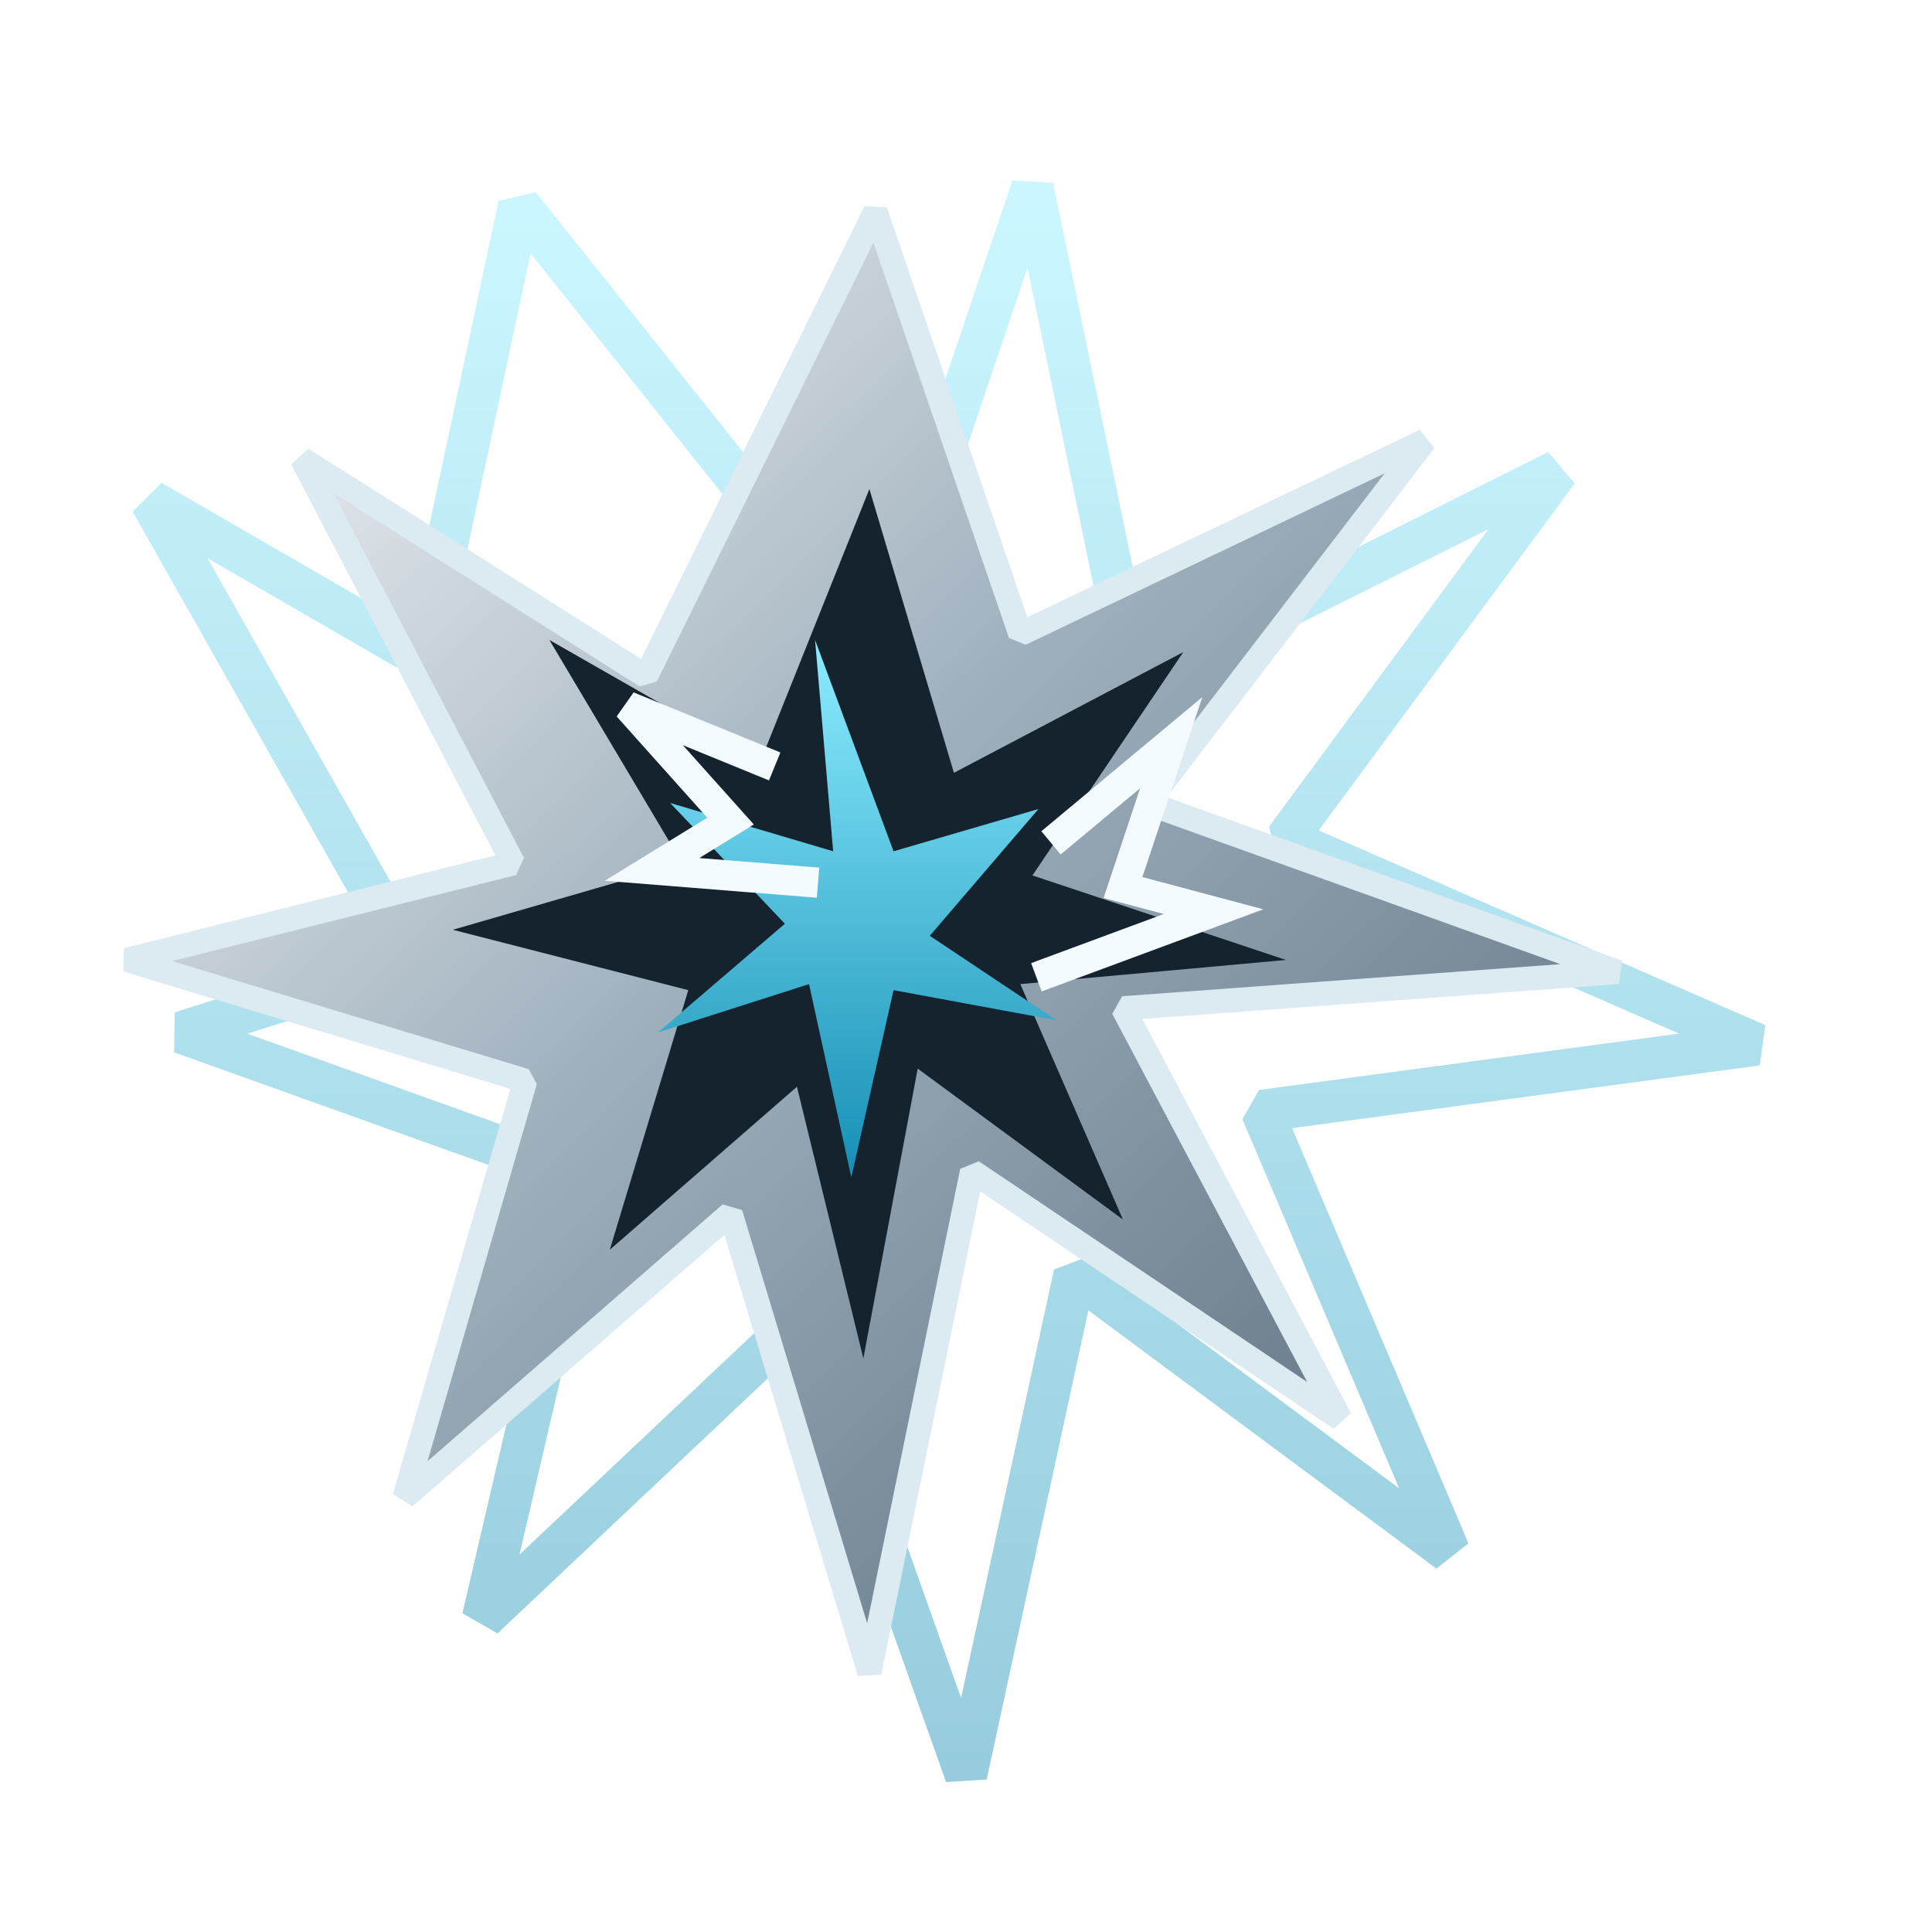
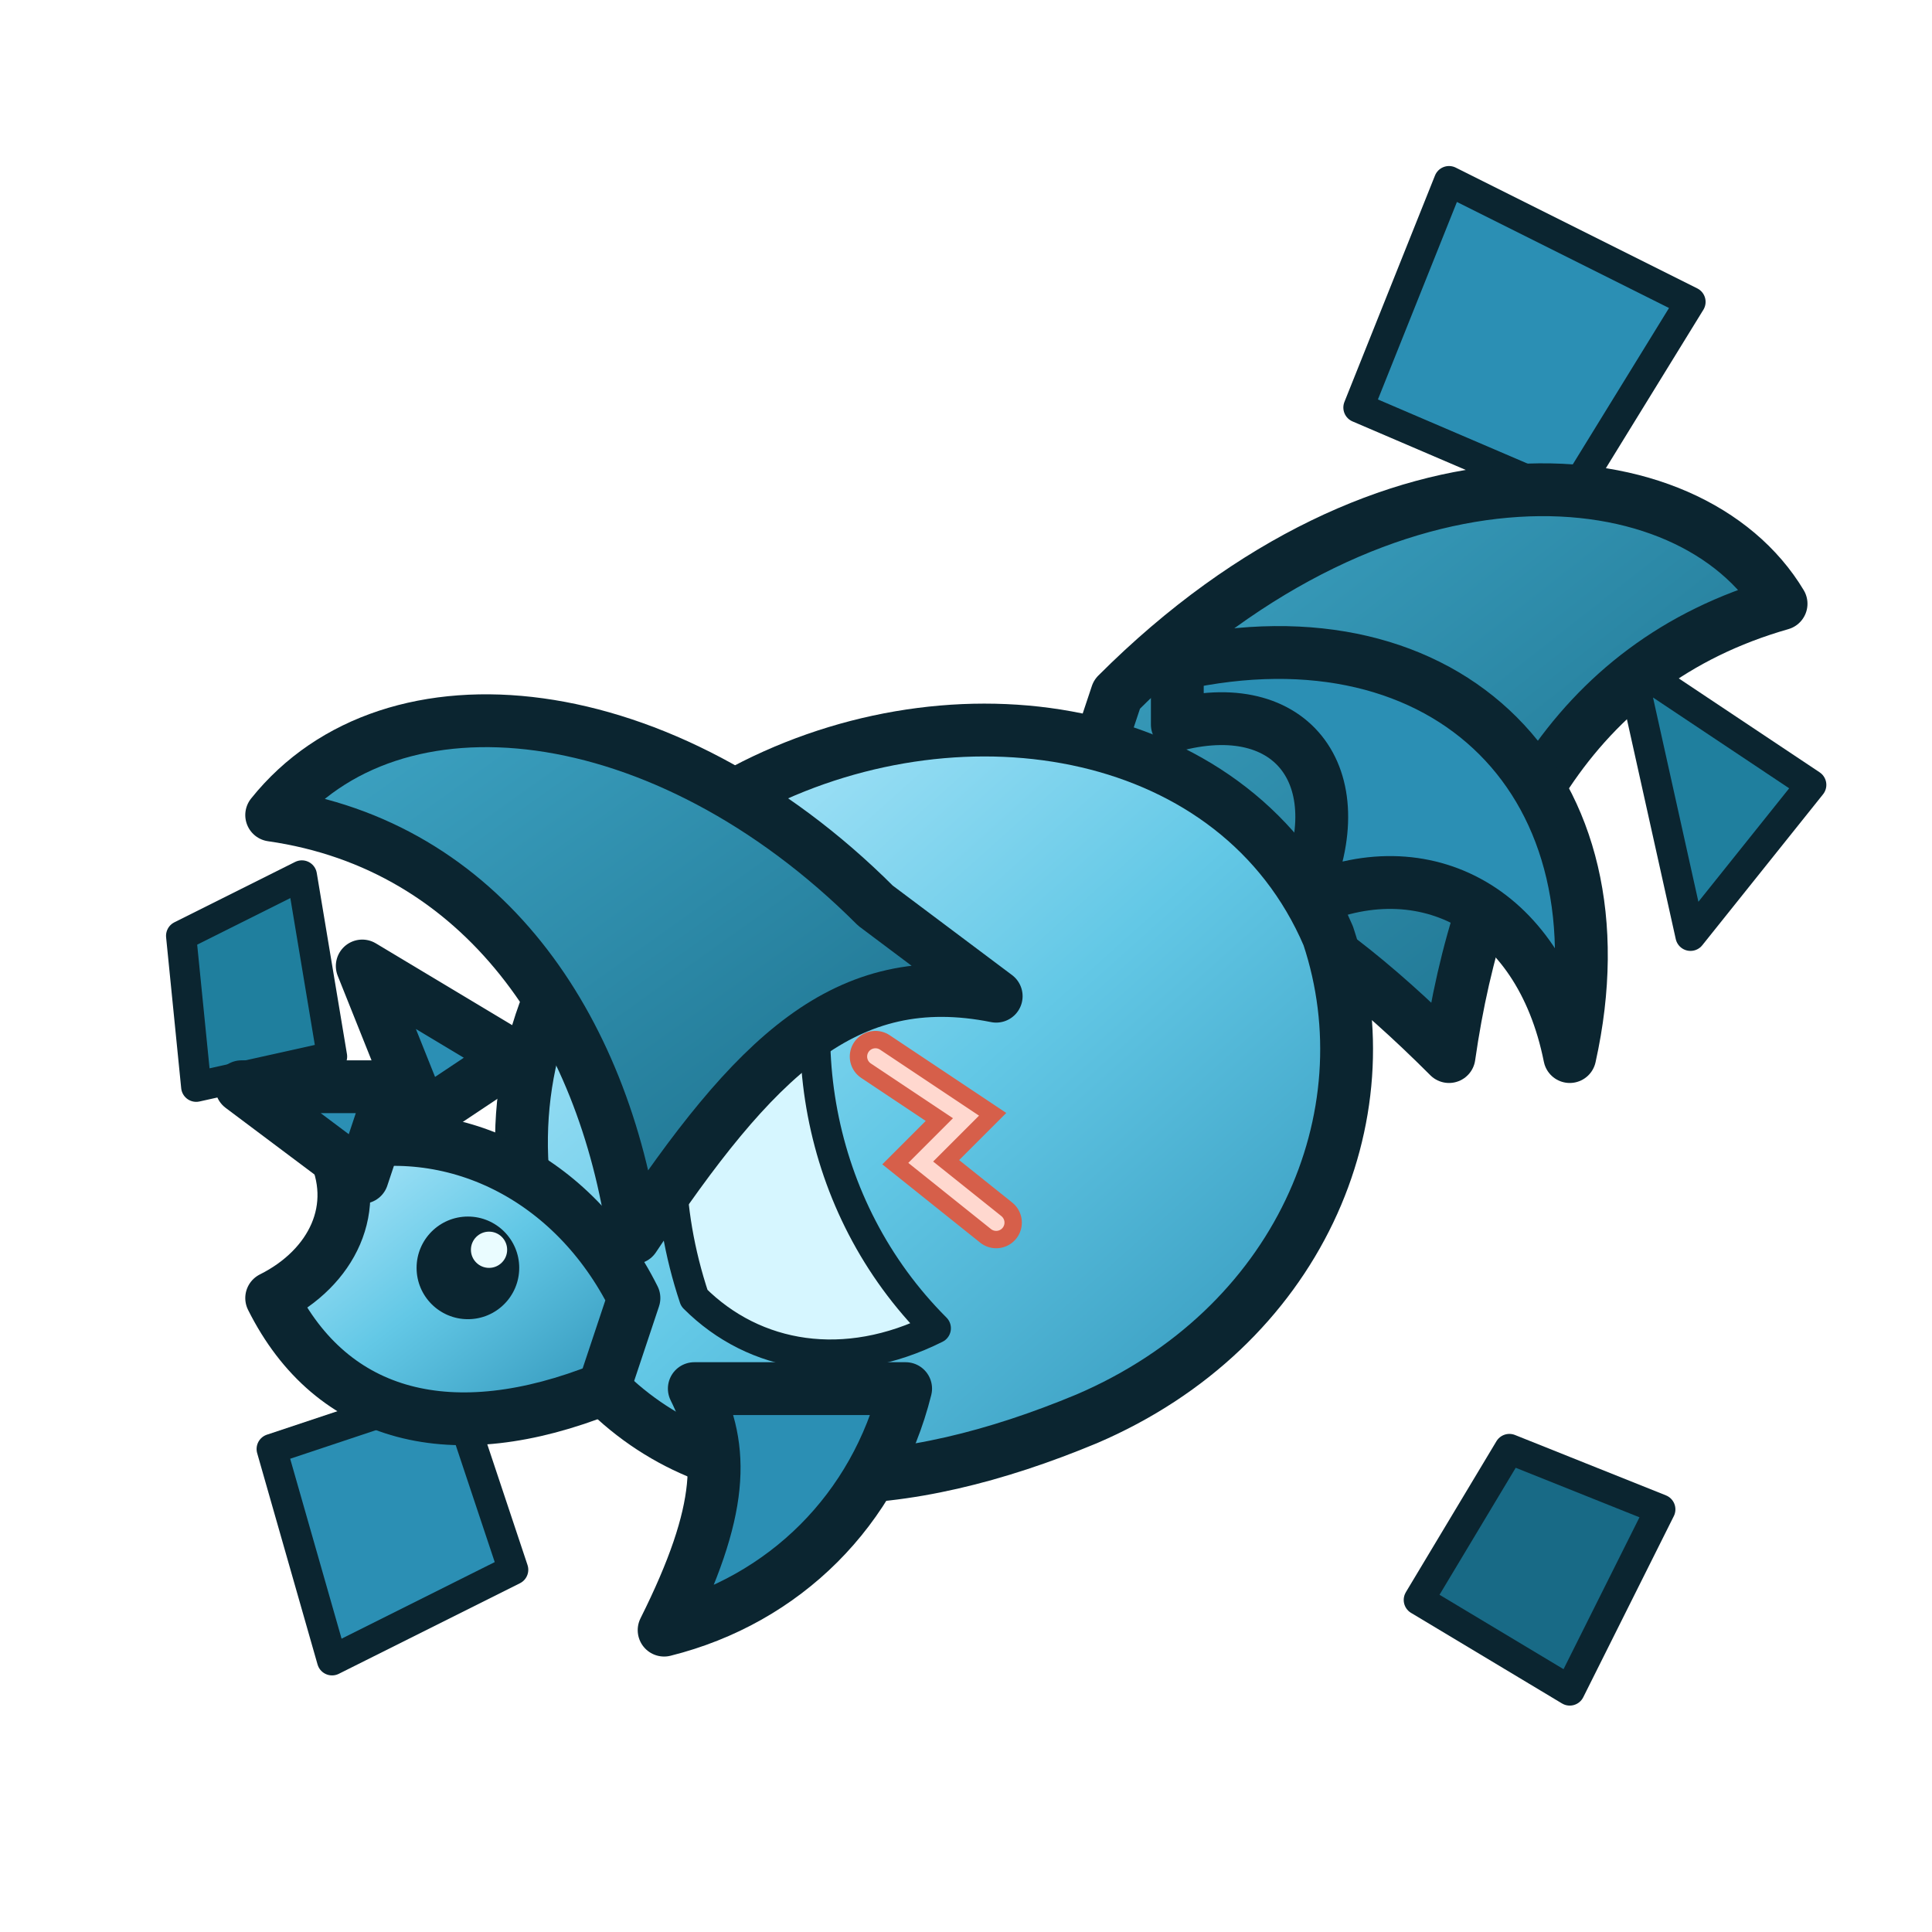
- <svg xmlns="http://www.w3.org/2000/svg" viewBox="0 0 320 320" role="img" aria-labelledby="title desc">
+ <svg xmlns="http://www.w3.org/2000/svg" viewBox="0 0 128 128" role="img" aria-label="QUEDAÇO — dragão em queda">
  <defs>
-     <linearGradient id="silver" x1="0" y1="0" x2="1" y2="1">
-       <stop stop-color="#fff" />
-       <stop offset=".45" stop-color="#9fb0bd" />
-       <stop offset="1" stop-color="#526574" />
+     <linearGradient id="q-body" x1="0" y1="0" x2="1" y2="1">
+       <stop offset="0" stop-color="#bfeeff" />
+       <stop offset="0.5" stop-color="#63c8e6" />
+       <stop offset="1" stop-color="#2b8fb4" />
    </linearGradient>
-     <linearGradient id="cyan" x1="0" y1="0" x2="0" y2="1">
-       <stop stop-color="#8cecff" />
-       <stop offset="1" stop-color="#168fb5" />
+     <linearGradient id="q-wing" x1="0" y1="0" x2="1" y2="1">
+       <stop offset="0" stop-color="#3fa6c6" />
+       <stop offset="1" stop-color="#186a86" />
    </linearGradient>
  </defs>
-   <path d="M86 34 70 109 25 83l43 76-38 12 67 24-17 73 53-50 27 76 18-83 62 46-31-73 82-11-78-34 45-61-70 35-17-82-26 77z" fill="none" stroke="url(#cyan)" stroke-width="7" stroke-linejoin="bevel" opacity=".45" />
-   <path d="m145 35 24 70 67-32-46 60 78 28-82 6 36 68-61-41-17 83-23-76-54 47 20-69-66-20 64-16-35-67 57 36z" fill="url(#silver)" stroke="#dceaf2" stroke-width="4" stroke-linejoin="bevel" />
-   <path d="m144 81 14 47 38-20-25 37 42 14-44 4 17 39-34-25-9 48-11-45-31 27 13-43-39-10 38-11-22-37 35 20z" fill="#14232e" />
-   <path d="m135 106 13 35 24-7-18 21 21 14-27-5-7 31-7-32-25 8 21-18-19-20 27 8z" fill="url(#cyan)" />
-   <path d="m126 126-22-9 17 19-13 8 25 2m43-8 18-15-8 24 15 4-27 10" fill="none" stroke="#f4fbff" stroke-width="5" stroke-linecap="square" />
+   <g stroke="#0b2530" stroke-width="2" stroke-linejoin="round">
+     <path d="M96 12 L112 20 L104 33 L90 27 Z" fill="#2b8fb4" />
+     <path d="M108 44 L120 52 L112 62 Z" fill="#1f7f9e" />
+     <path d="M18 96 L30 92 L34 104 L22 110 Z" fill="#2b8fb4" />
+     <path d="M100 96 L110 100 L104 112 L94 106 Z" fill="#186a86" />
+     <path d="M12 62 L20 58 L22 70 L13 72 Z" fill="#1f7f9e" />
+   </g>
+   <g stroke="#0b2530" stroke-width="3.5" stroke-linejoin="round" stroke-linecap="round">
+     <path d="M74 46 C92 28 112 30 118 40 C104 44 98 56 96 70 C86 60 78 56 70 58 Z" fill="url(#q-wing)" />
+     <path d="M78 44 C96 40 108 52 104 70 C102 60 94 56 86 60 C90 52 86 46 78 48 Z" fill="#2b8fb4" />
+     <path d="M40 92 C30 78 34 60 50 52 C64 45 82 48 88 62 C92 74 86 88 72 94 C60 99 48 100 40 92 Z" fill="url(#q-body)" />
+     <path d="M46 86 C42 74 46 62 56 58 C52 68 54 80 62 88 C56 91 50 90 46 86 Z" fill="#d6f6ff" stroke-width="2" />
+     <path d="M58 60 C44 46 26 44 18 54 C32 56 40 68 42 82 C50 70 56 64 66 66 Z" fill="url(#q-wing)" />
+     <path d="M60 92 C58 100 52 106 44 108 C48 100 48 96 46 92 Z" fill="#2b8fb4" />
+     <path d="M40 92 C30 96 22 94 18 86 C22 84 24 80 22 76 C30 74 38 78 42 86 Z" fill="url(#q-body)" />
+     <path d="M24 78 L16 72 L26 72 Z" fill="#2b8fb4" />
+     <path d="M28 74 L24 64 L34 70 Z" fill="#2b8fb4" />
+   </g>
+   <circle cx="31" cy="84" r="3.4" fill="#0b2530" />
+   <circle cx="32.4" cy="82.8" r="1.2" fill="#eafcff" />
+   <path d="M58 70 l6 4 l-3 3 l5 4" fill="none" stroke="#d65f4a" stroke-width="3.4" stroke-linecap="round" />
+   <path d="M58 70 l6 4 l-3 3 l5 4" fill="none" stroke="#ffd8cf" stroke-width="1.1" stroke-linecap="round" />
</svg>
